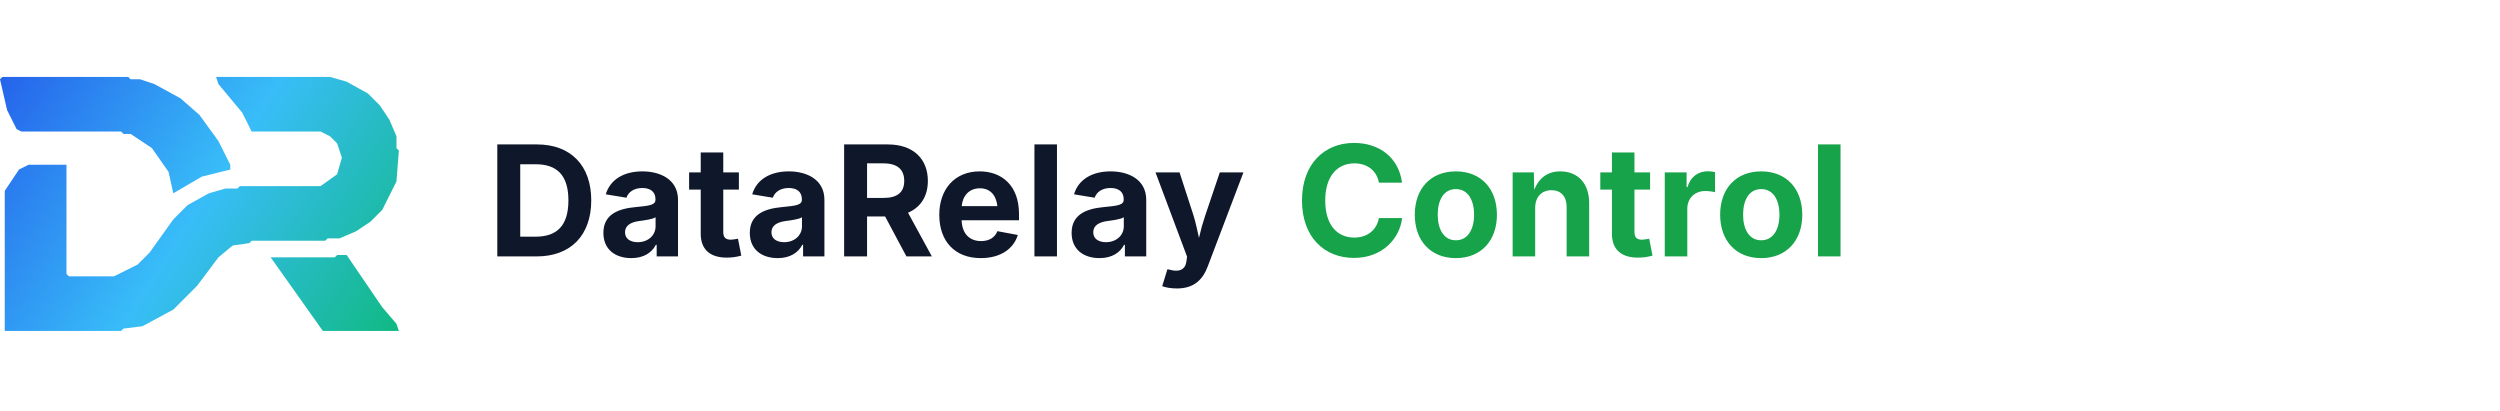
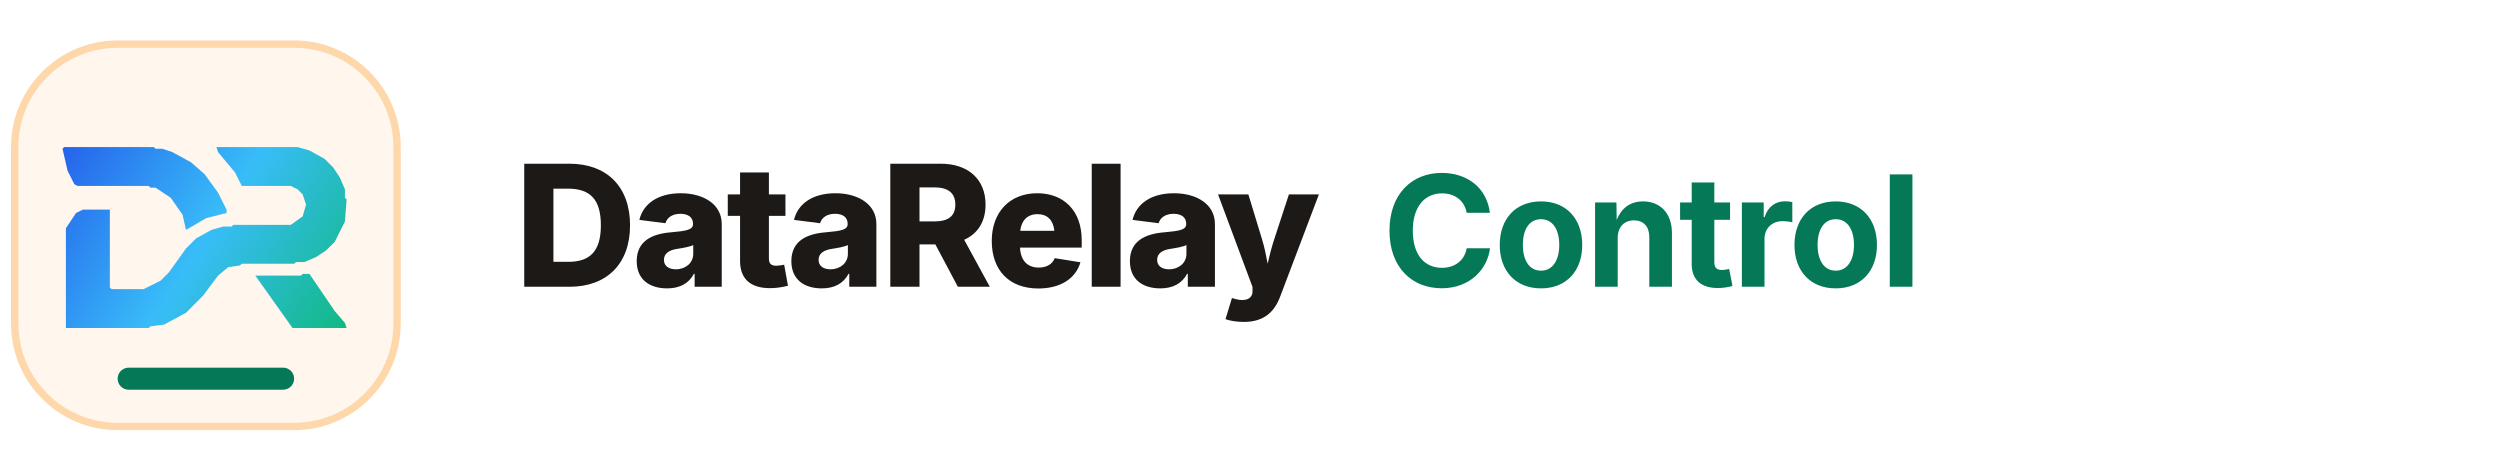
- <svg xmlns="http://www.w3.org/2000/svg" width="390" height="64" viewBox="0 0 390 64" role="img" aria-label="DataRelay Control">
+ <svg xmlns="http://www.w3.org/2000/svg" width="340" height="64" viewBox="0 0 340 64" role="img" aria-label="DataRelay Control">
  <defs>
-     <linearGradient id="datarelay-control-docs-a-light" x1="0" y1="0" x2="169" y2="108" gradientUnits="userSpaceOnUse">
+     <linearGradient id="dr-control-light" x1="0" y1="0" x2="169" y2="108" gradientUnits="userSpaceOnUse">
      <stop offset="0" stop-color="#2563EB" />
      <stop offset="0.5" stop-color="#38BDF8" />
      <stop offset="1" stop-color="#10B981" />
    </linearGradient>
  </defs>
-   <g transform="translate(0 12) scale(0.3703704)">
-     <path d="M114 76 L136 107 L168 107 L167 104 L161 97 L146 75 L142 75 L141 76 Z" fill="url(#datarelay-control-docs-a-light)" />
-     <path d="M164 18 L160 12 L155 7 L146 2 L139 0 L91 0 L92 3 L102 15 L106 23 L135 23 L139 25 L142 28 L144 34 L142 41 L135 46 L101 46 L100 47 L95 47 L88 49 L79 54 L73 60 L63 74 L58 79 L48 84 L29 84 L28 83 L28 37 L12 37 L8 39 L2 48 L2 107 L51 107 L52 106 L60 105 L73 98 L83 88 L92 76 L98 71 L105 70 L106 69 L137 69 L138 68 L143 68 L150 65 L156 61 L161 56 L167 44 L168 31 L167 30 L167 25 Z" fill="url(#datarelay-control-docs-a-light)" />
-     <path d="M0 1 L3 14 L7 22 L9 23 L51 23 L52 24 L55 24 L64 30 L71 40 L73 49 L85 42 L97 39 L97 37 L92 27 L84 16 L76 9 L65 3 L59 1 L55 1 L54 0 L1 0 Z" fill="url(#datarelay-control-docs-a-light)" />
+   <rect x="2" y="6" width="52" height="52" rx="14" fill="#FFF7ED" stroke="#FED7AA" />
+   <g transform="translate(8.5 20) scale(0.23)">
+     <path d="M114 76 L136 107 L168 107 L167 104 L161 97 L146 75 L142 75 L141 76 Z" fill="url(#dr-control-light)" />
+     <path d="M164 18 L160 12 L155 7 L146 2 L139 0 L91 0 L92 3 L102 15 L106 23 L135 23 L139 25 L142 28 L144 34 L142 41 L135 46 L101 46 L100 47 L95 47 L88 49 L79 54 L73 60 L63 74 L58 79 L48 84 L29 84 L28 83 L28 37 L12 37 L8 39 L2 48 L2 107 L51 107 L52 106 L60 105 L73 98 L83 88 L92 76 L98 71 L105 70 L106 69 L137 69 L138 68 L143 68 L150 65 L156 61 L161 56 L167 44 L168 31 L167 30 L167 25 Z" fill="url(#dr-control-light)" />
+     <path d="M0 1 L3 14 L7 22 L9 23 L51 23 L52 24 L55 24 L64 30 L71 40 L73 49 L85 42 L97 39 L97 37 L92 27 L84 16 L76 9 L65 3 L59 1 L55 1 L54 0 L1 0 Z" fill="url(#dr-control-light)" />
  </g>
-   <text x="76" y="40" font-family="Inter, ui-sans-serif, system-ui, -apple-system, BlinkMacSystemFont, Segoe UI, sans-serif" font-size="24" font-weight="750" fill="#0F172A">DataRelay</text>
-   <text x="202" y="40" font-family="Inter, ui-sans-serif, system-ui, -apple-system, BlinkMacSystemFont, Segoe UI, sans-serif" font-size="24" font-weight="750" fill="#16A34A">Control</text>
+   <rect x="16" y="50" width="24" height="3" rx="1.5" fill="#047857" />
+   <text x="70" y="39" font-family="Inter, ui-sans-serif, system-ui, -apple-system, BlinkMacSystemFont, Segoe UI, sans-serif" font-size="23" font-weight="780" letter-spacing="-0.7" fill="#1C1917">DataRelay</text>
+   <text x="188" y="39" font-family="Inter, ui-sans-serif, system-ui, -apple-system, BlinkMacSystemFont, Segoe UI, sans-serif" font-size="21" font-weight="720" letter-spacing="-0.4" fill="#047857">Control</text>
</svg>
